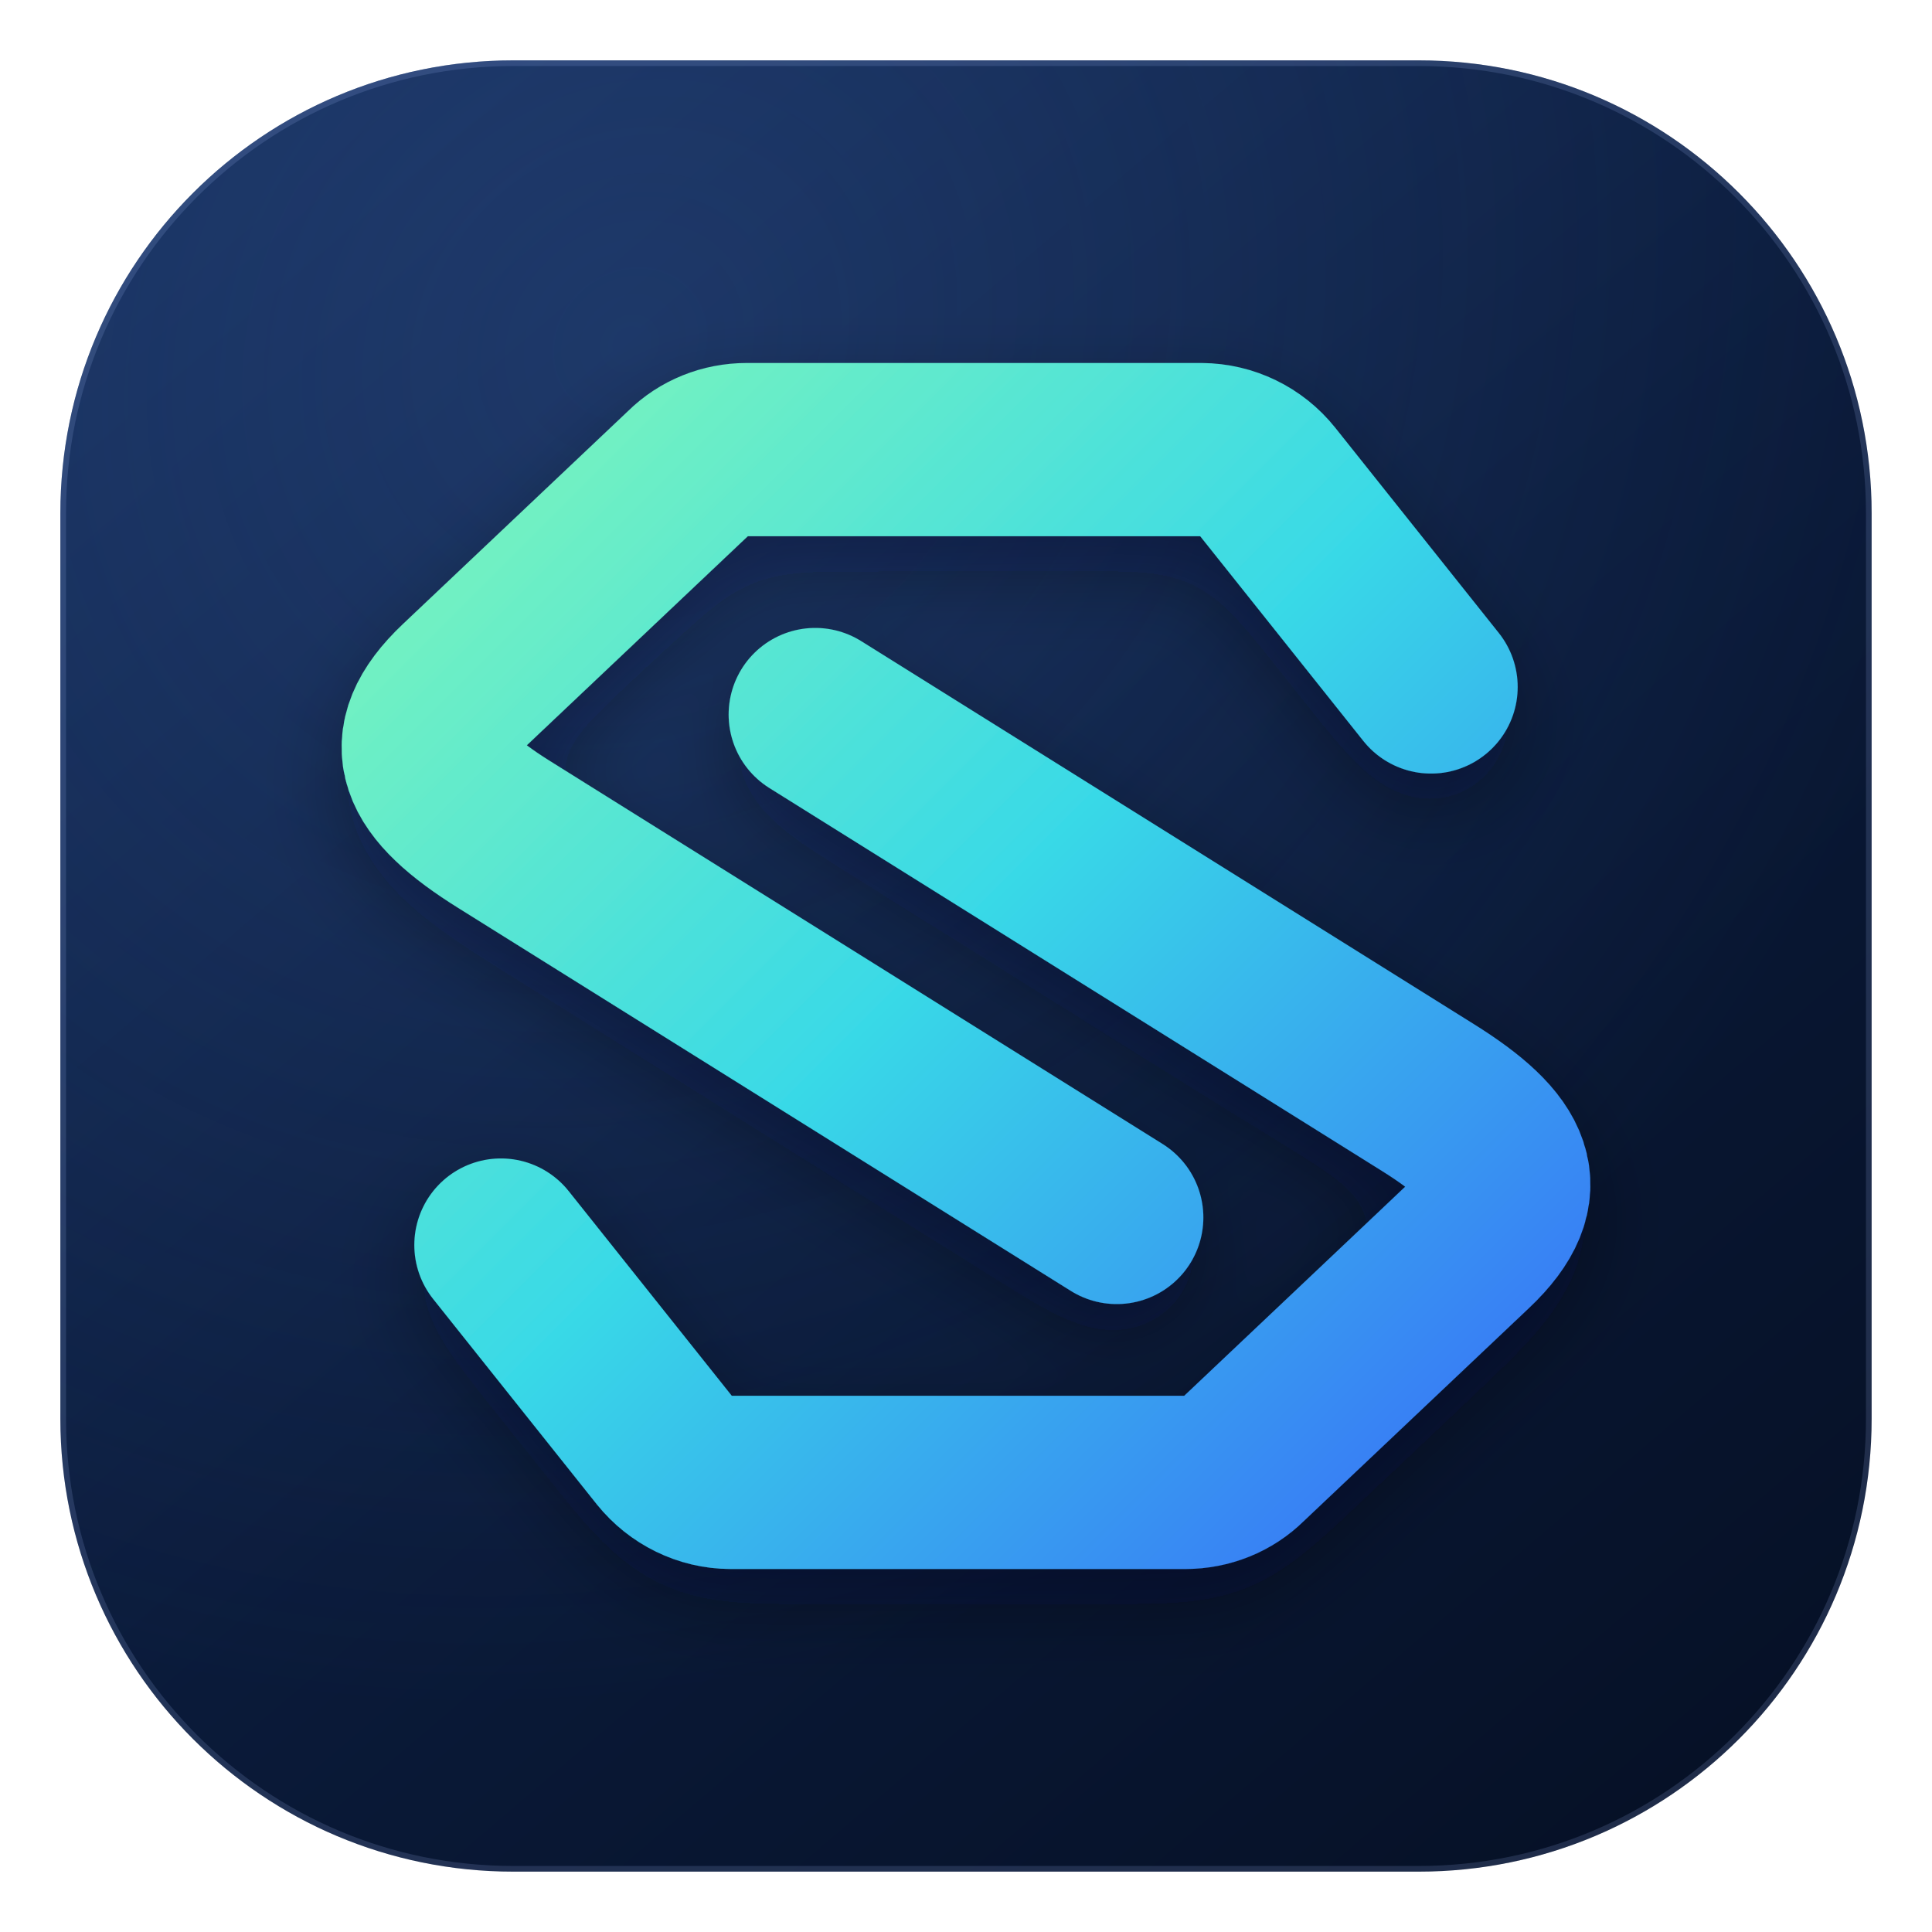
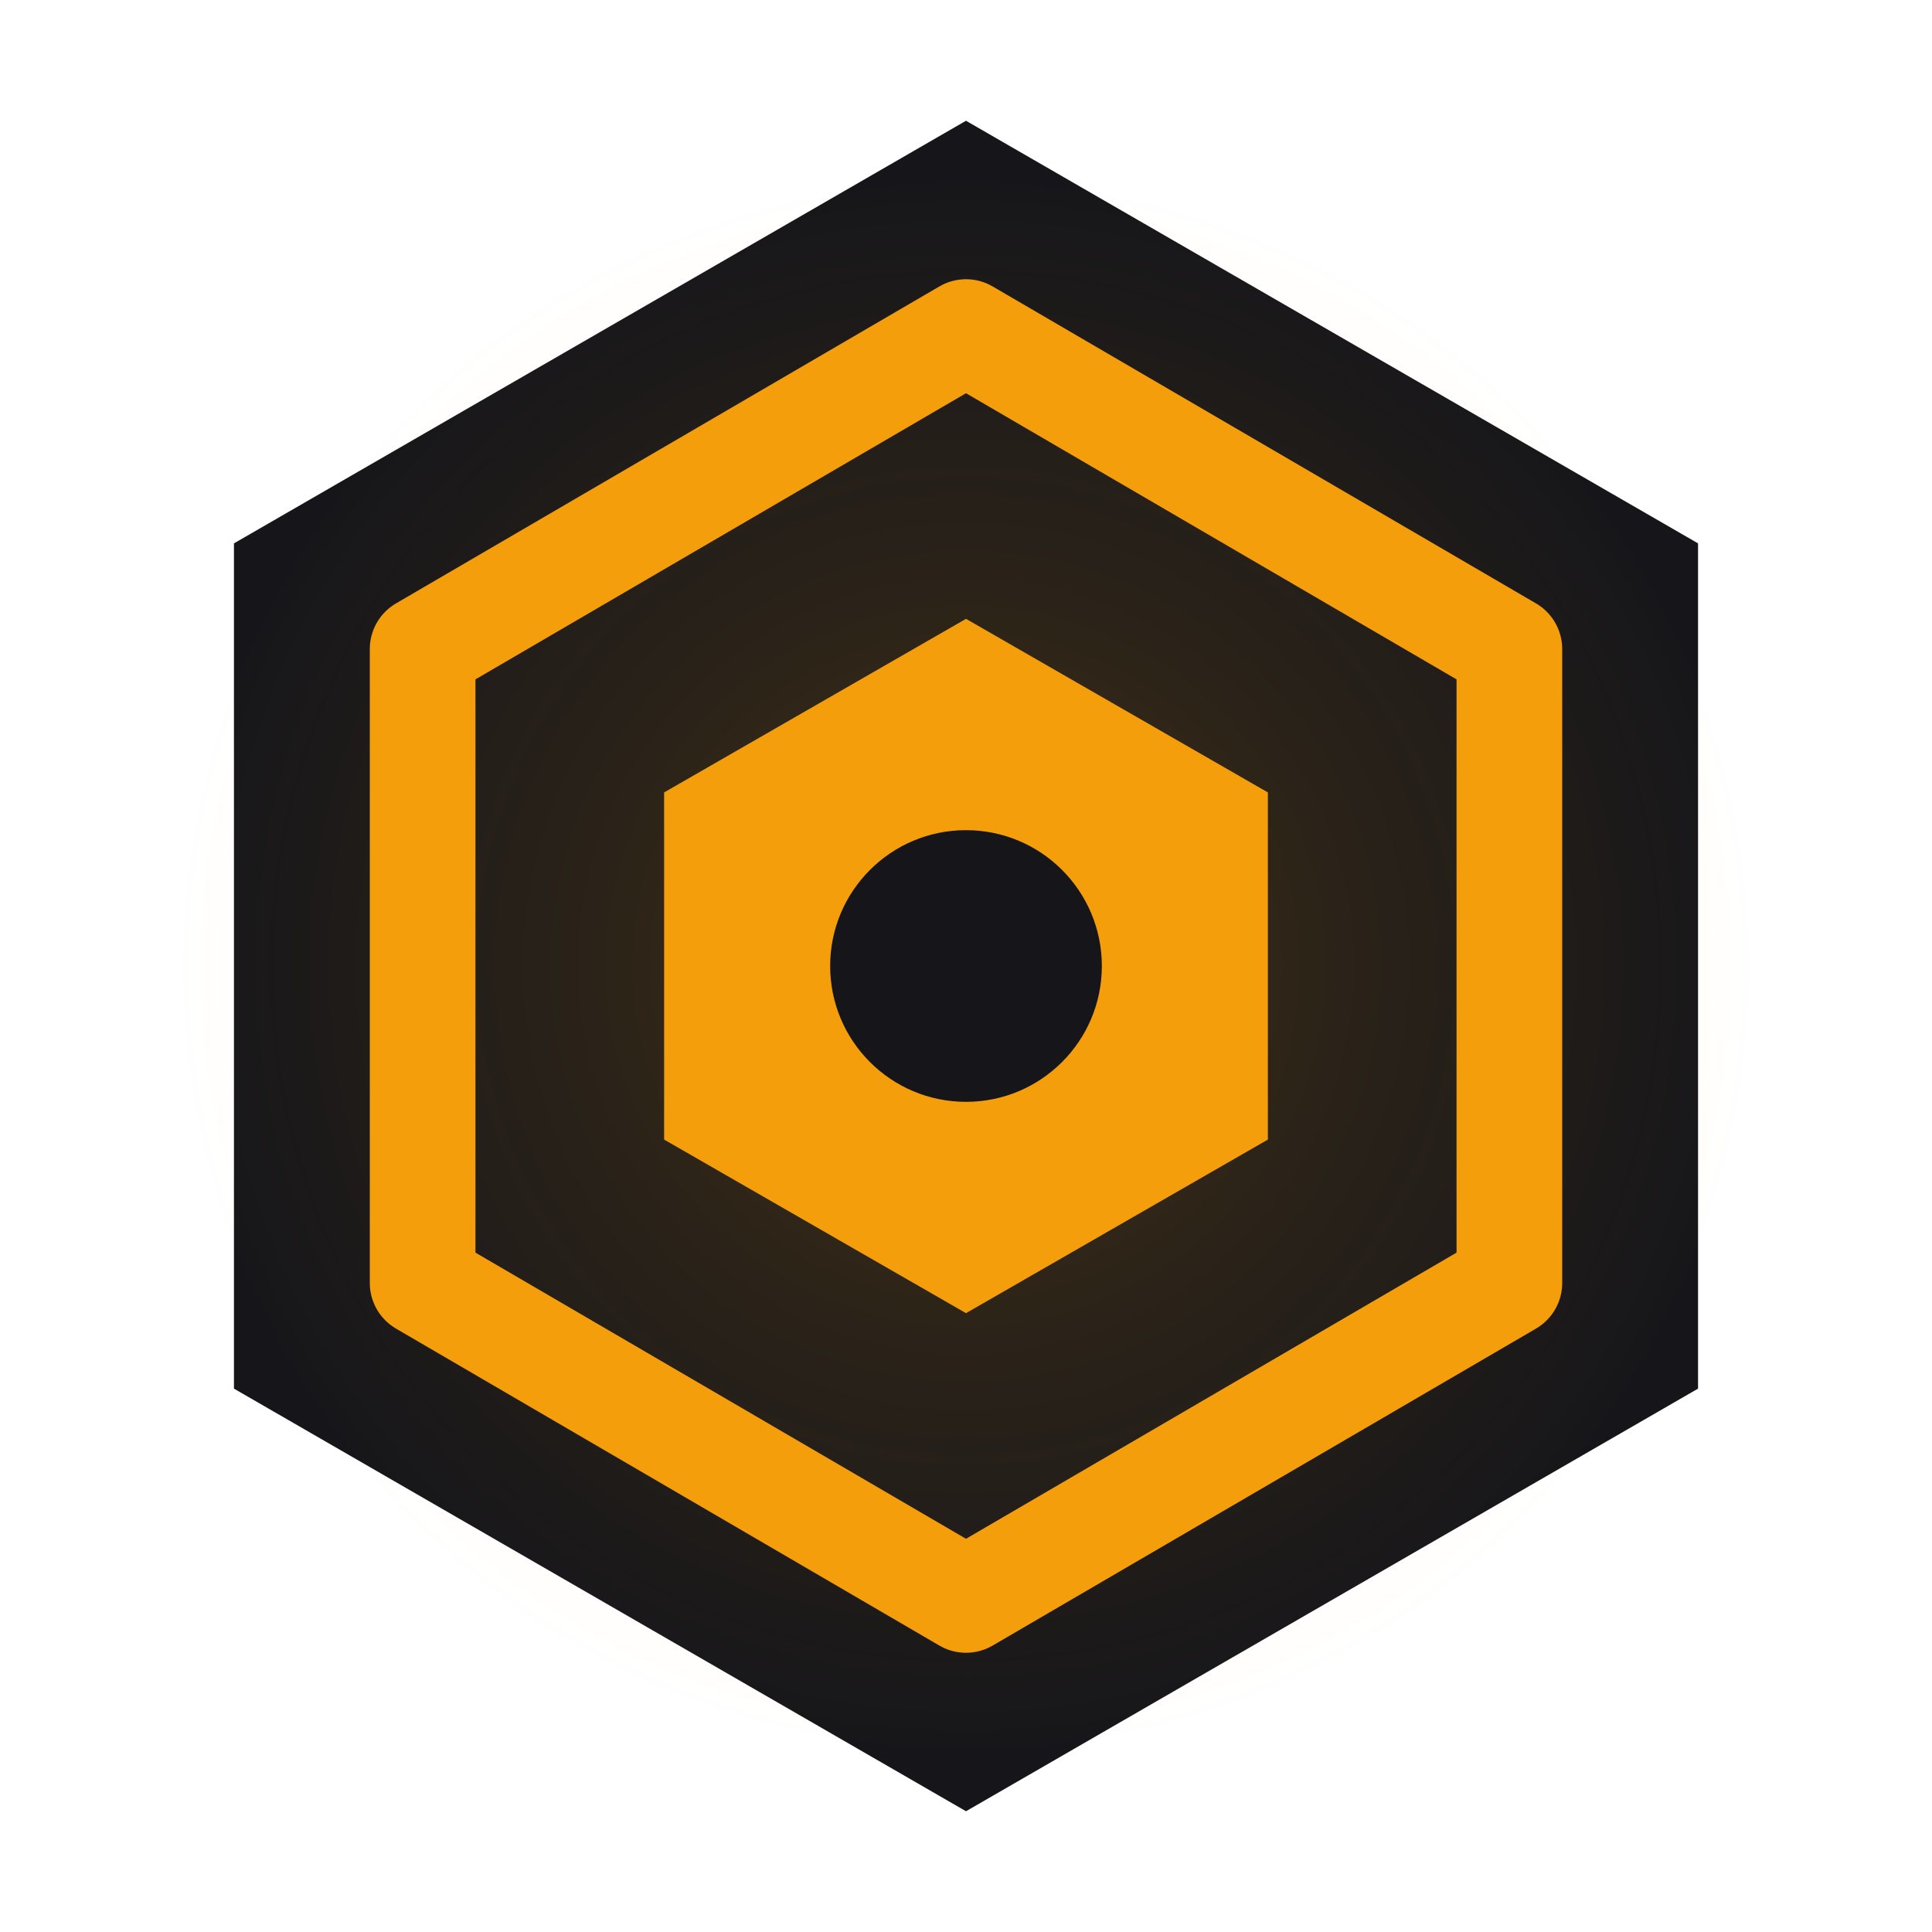
- <svg xmlns="http://www.w3.org/2000/svg" viewBox="0 0 512 512" role="img" aria-labelledby="title desc">
+ <svg xmlns="http://www.w3.org/2000/svg" width="256" height="256" viewBox="0 0 256 256" role="img" aria-labelledby="title desc">
  <defs>
-     <linearGradient id="s2a-bg" x1="72" y1="44" x2="442" y2="478" gradientUnits="userSpaceOnUse">
-       <stop stop-color="#142B56" />
-       <stop offset=".52" stop-color="#0A1A39" />
-       <stop offset="1" stop-color="#061127" />
-     </linearGradient>
-     <radialGradient id="s2a-ambient" cx="0" cy="0" r="1" gradientUnits="userSpaceOnUse" gradientTransform="translate(168 92) rotate(51) scale(342 382)">
-       <stop stop-color="#3E68B0" stop-opacity=".28" />
-       <stop offset="1" stop-color="#3E68B0" stop-opacity="0" />
+     <radialGradient id="hive-glow" cx="50%" cy="50%" r="50%">
+       <stop offset="0" stop-color="#f59e0b" stop-opacity=".18" />
+       <stop offset="1" stop-color="#f59e0b" stop-opacity="0" />
    </radialGradient>
-     <linearGradient id="s2a-brand" x1="4" y1="4" x2="20" y2="20" gradientUnits="userSpaceOnUse">
-       <stop stop-color="#79F4BD" />
-       <stop offset=".48" stop-color="#39D9E7" />
-       <stop offset="1" stop-color="#3875F6" />
-     </linearGradient>
-     <filter id="s2a-shadow" x="-25%" y="-25%" width="150%" height="165%" color-interpolation-filters="sRGB">
-       <feDropShadow dx="0" dy=".55" stdDeviation=".65" flood-color="#020817" flood-opacity=".34" />
-     </filter>
  </defs>
-   <rect x="16" y="16" width="480" height="480" rx="120" fill="url(#s2a-bg)" />
-   <rect x="16" y="16" width="480" height="480" rx="120" fill="url(#s2a-ambient)" />
-   <rect x="16.75" y="16.75" width="478.5" height="478.5" rx="119.25" fill="none" stroke="#A5BFFF" stroke-opacity=".16" stroke-width="1.5" />
-   <g transform="translate(52 52) scale(17)" fill="none" stroke="url(#s2a-brand)" stroke-linecap="round" stroke-linejoin="round" stroke-width="2.7" filter="url(#s2a-shadow)">
-     <path d="m19.25 7.65-2.55-3.2a1.33 1.33 0 0 0-1.03-.5H8.58c-.34 0-.67.13-.91.37L4.15 7.65c-.93.88-.6 1.52.65 2.3l9.55 5.97" />
-     <path d="m4.75 16.35 2.55 3.2c.25.31.63.5 1.03.5h7.09c.34 0 .67-.13.91-.37l3.52-3.33c.93-.88.6-1.52-.65-2.3L9.65 8.08" />
-   </g>
+   <path d="M128 16 225 72v112l-97 56-97-56V72Z" fill="#16161a" />
+   <circle cx="128" cy="128" r="104" fill="url(#hive-glow)" />
+   <path d="M128 44 200 86v84l-72 42-72-42V86Z" fill="none" stroke="#f59e0b" stroke-width="14" stroke-linejoin="round" />
+   <path d="M128 82 168 105v46l-40 23-40-23v-46Z" fill="#f59e0b" />
+   <circle cx="128" cy="128" r="18" fill="#16161a" />
</svg>
